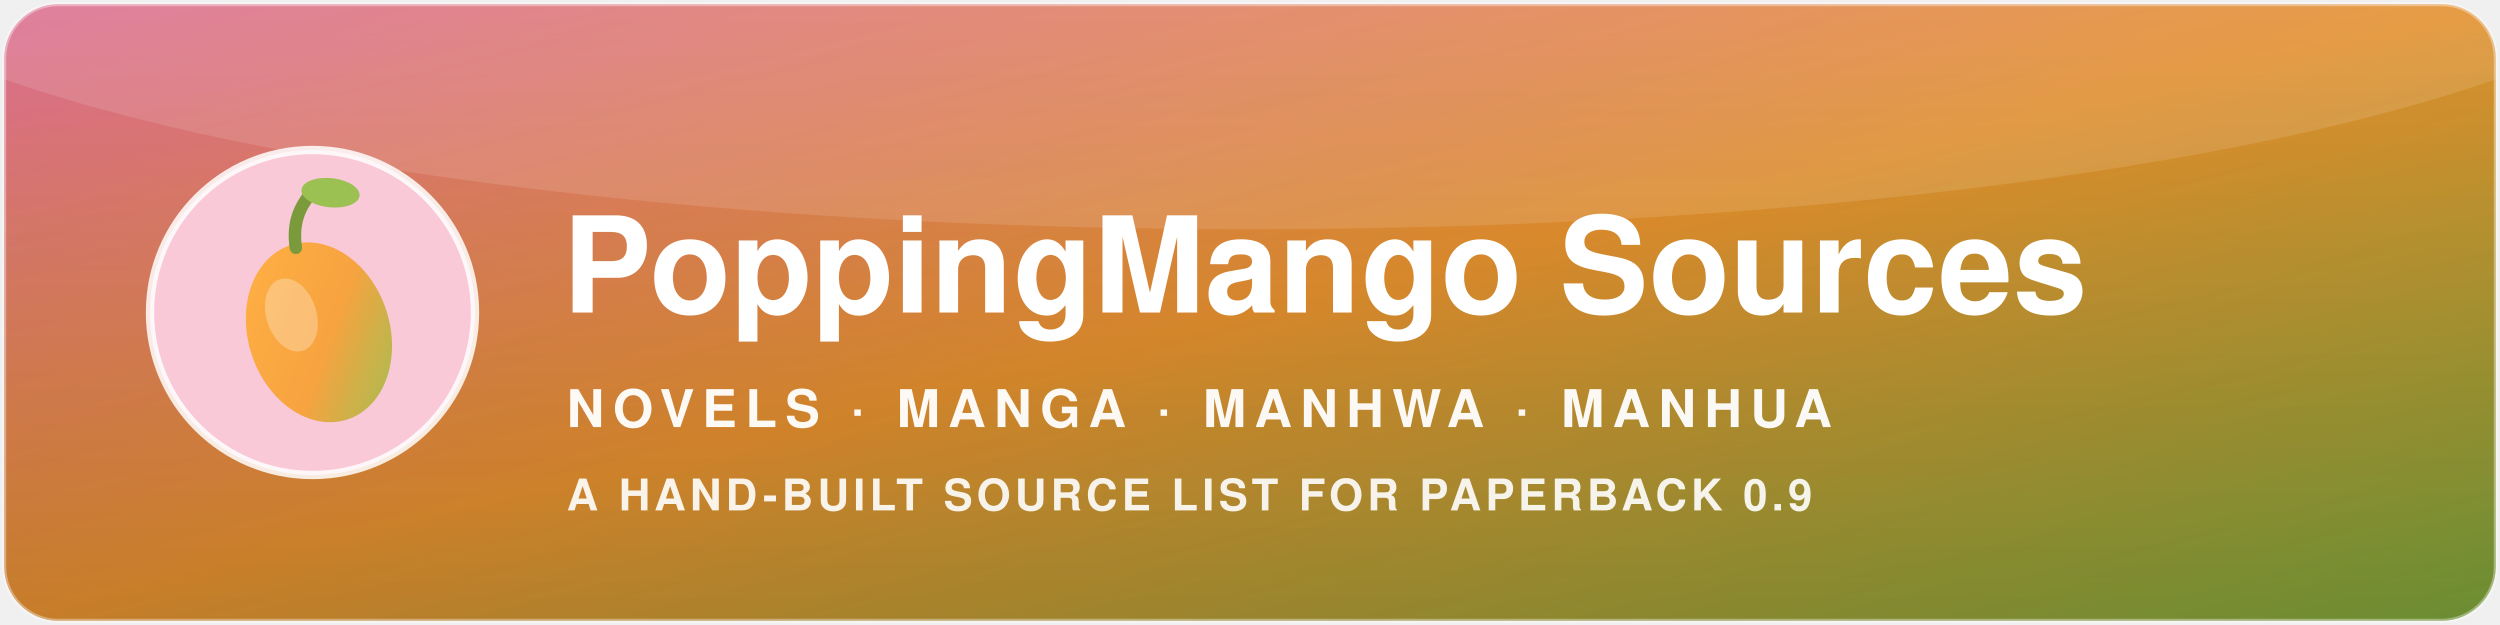
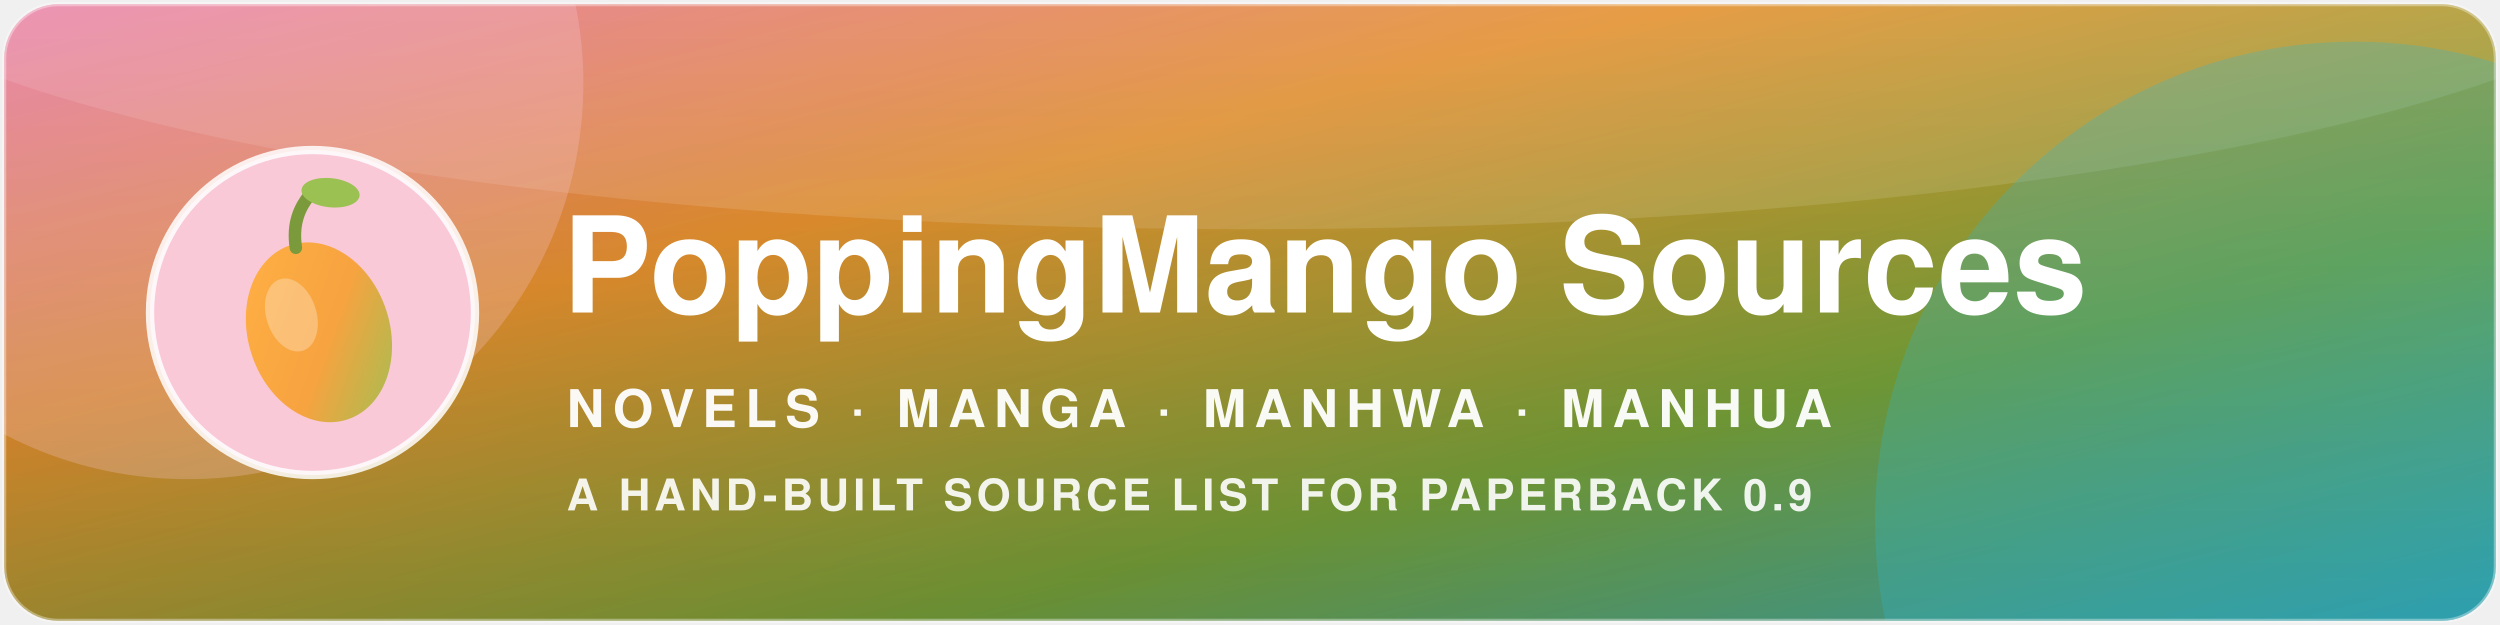
<svg xmlns="http://www.w3.org/2000/svg" width="1200" height="300" viewBox="0 0 1200 300" role="img" aria-label="PoppingMango Sources — Novels, Manga, Manhwa and Manhua for Paperback 0.9">
  <defs>
    <linearGradient id="brand" x1="0" y1="0" x2="1" y2="1">
-       <stop offset="0" stop-color="#e8749c" />
-       <stop offset="0.5" stop-color="#f0982e" />
-       <stop offset="1" stop-color="#7cad3a" />
+       <stop offset="0" stop-color="#f277a8" />
+       <stop offset="0.34" stop-color="#f0982e" />
+       <stop offset="0.68" stop-color="#7cad3a" />
+       <stop offset="1" stop-color="#2fb8cc" />
    </linearGradient>
    <linearGradient id="scrim" x1="0" y1="0" x2="0" y2="1">
      <stop offset="0" stop-color="#1d0f16" stop-opacity="0.06" />
      <stop offset="1" stop-color="#1d0f16" stop-opacity="0.2" />
    </linearGradient>
    <linearGradient id="mango" x1="0" y1="0" x2="1" y2="1">
      <stop offset="0" stop-color="#ffb144" />
      <stop offset="0.55" stop-color="#f7a340" />
      <stop offset="1" stop-color="#9bc153" />
    </linearGradient>
    <clipPath id="card">
      <rect x="2" y="2" width="1196" height="296" rx="26" />
    </clipPath>
  </defs>
  <g clip-path="url(#card)">
    <rect x="0" y="0" width="1200" height="300" fill="url(#brand)" />
    <rect x="0" y="0" width="1200" height="300" fill="url(#scrim)" />
    <ellipse cx="600" cy="-40" rx="700" ry="150" fill="#ffffff" opacity="0.12" />
+     <circle cx="1130" cy="250" r="230" fill="#2fb8cc" opacity="0.28" />
+     <circle cx="90" cy="40" r="190" fill="#f9c9d8" opacity="0.26" />
  </g>
  <rect x="2" y="2" width="1196" height="296" rx="26" fill="none" stroke="#ffffff" stroke-opacity="0.35" stroke-width="2" />
  <g transform="translate(150,150)">
    <circle r="78" fill="#f9c9d8" />
    <circle r="78" fill="none" stroke="#ffffff" stroke-opacity="0.85" stroke-width="4" />
    <g transform="rotate(-18)">
      <ellipse cx="0" cy="10" rx="34" ry="44" fill="url(#mango)" />
      <ellipse cx="-10" cy="-2" rx="12" ry="18" fill="#ffffff" opacity="0.28" />
      <path d="M2,-32 C4,-44 10,-50 16,-54" fill="none" stroke="#7a9a3c" stroke-width="6" stroke-linecap="round" />
      <ellipse cx="26" cy="-52" rx="14" ry="7" fill="#9bc153" transform="rotate(24 26 -52)" />
    </g>
  </g>
  <g font-family="-apple-system, 'Segoe UI', Helvetica, Arial, sans-serif" fill="#ffffff">
    <text x="270" y="150" font-size="64" font-weight="800">PoppingMango Sources</text>
    <text x="272" y="205" font-size="25" font-weight="700" letter-spacing="4" opacity="0.95">NOVELS · MANGA · MANHWA · MANHUA</text>
    <text x="272" y="245" font-size="21" font-weight="600" letter-spacing="2" opacity="0.9">A HAND-BUILT SOURCE LIST FOR PAPERBACK 0.9</text>
  </g>
</svg>
